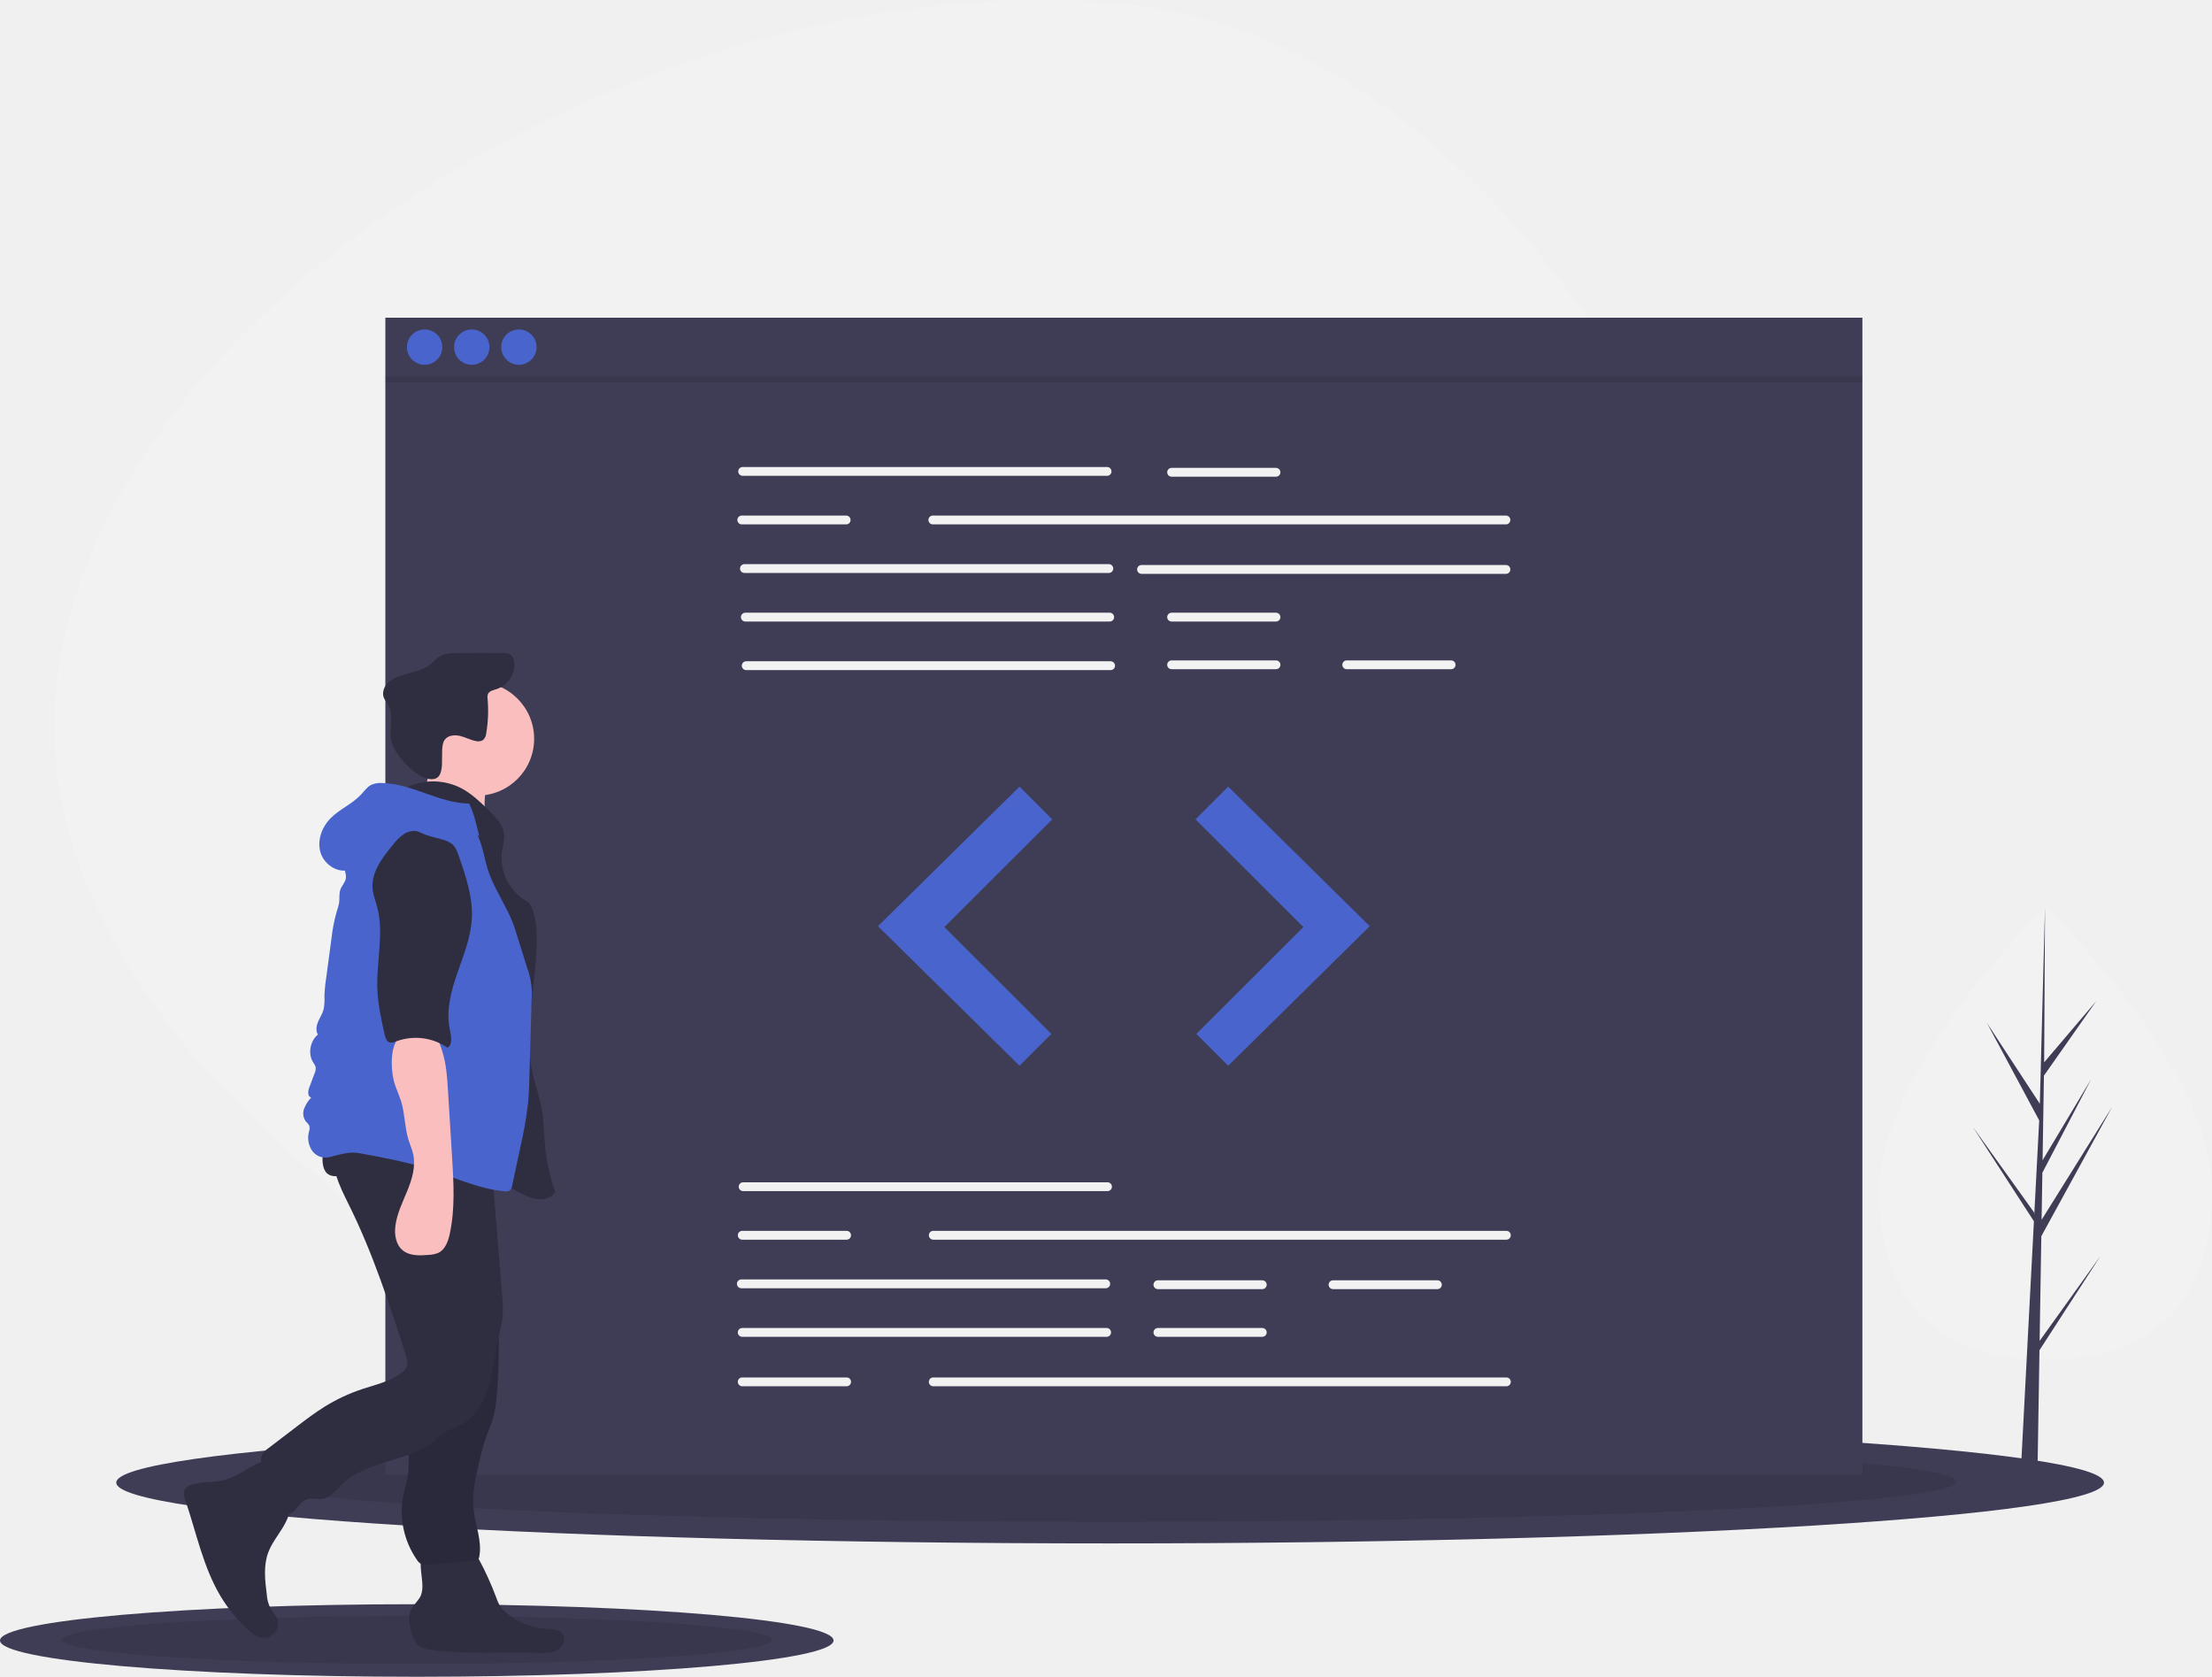
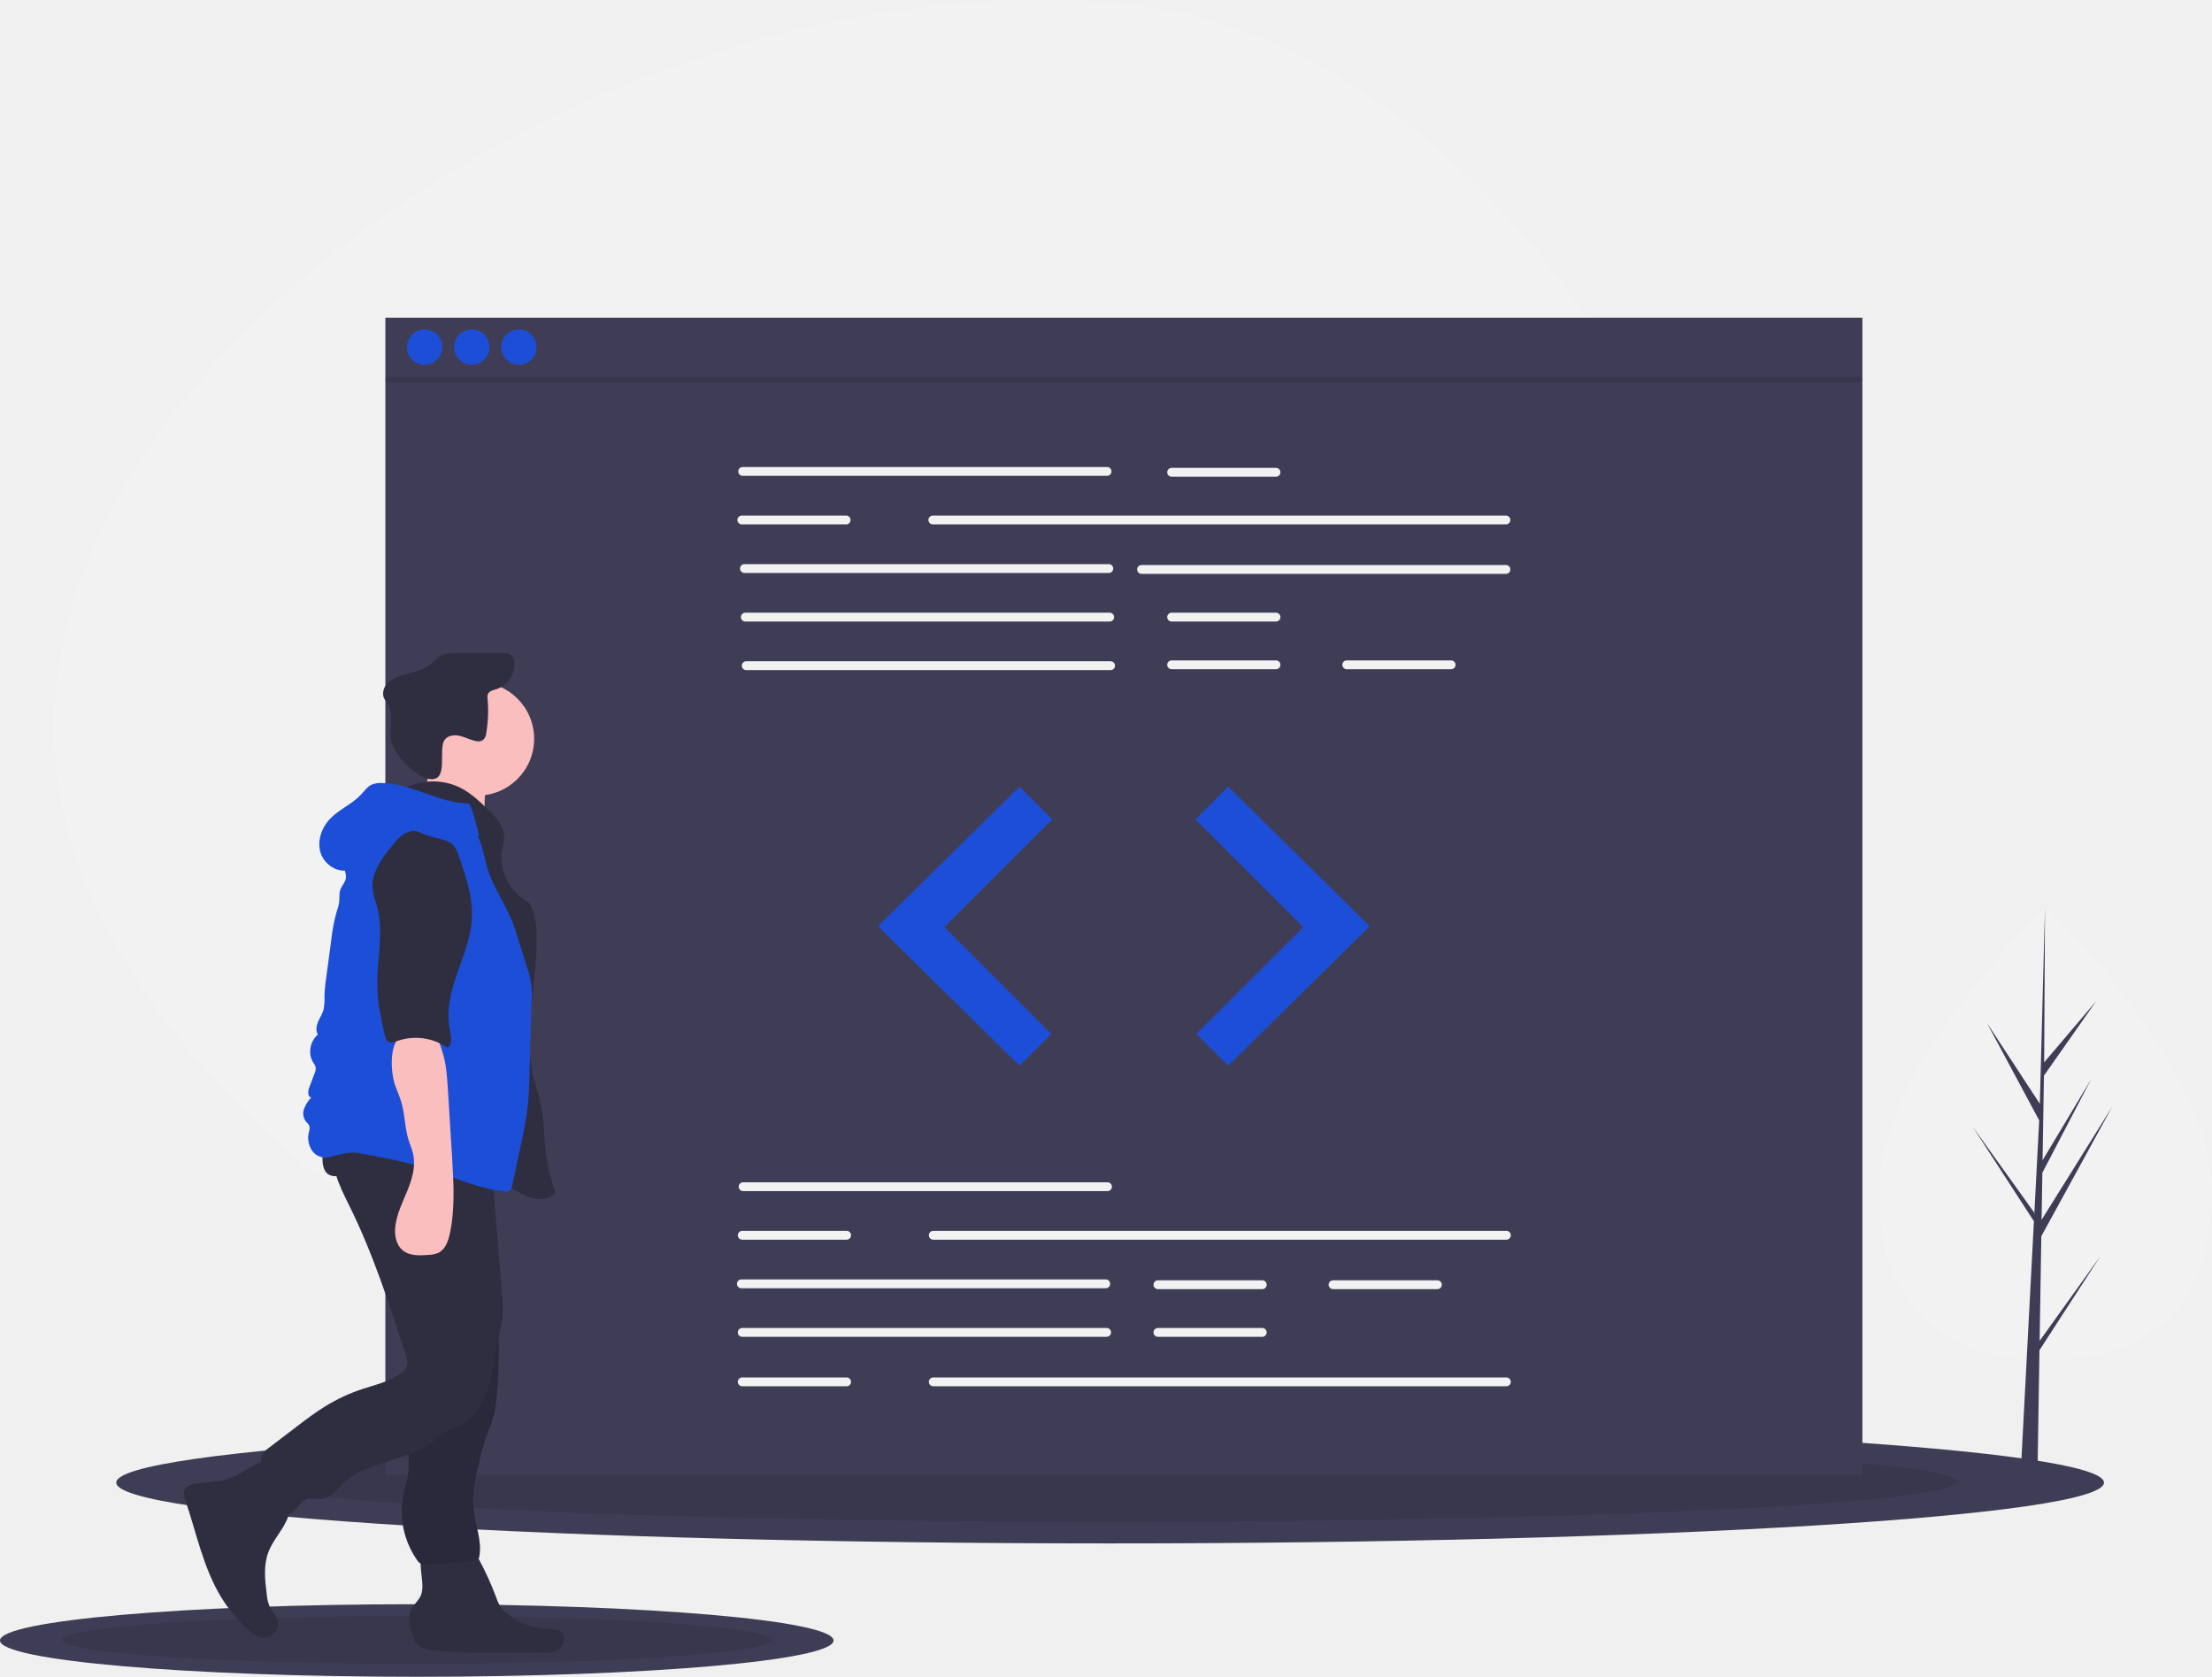
<svg xmlns="http://www.w3.org/2000/svg" width="380" height="288" viewBox="0 0 380 288" fill="none">
  <g clip-path="url(#clip0)">
    <path d="M183.848 254.632C102.058 248.418 4.519 185.152 9.485 120.01C14.451 54.868 108.918 -5.774 190.708 0.439C272.498 6.653 319.58 128.393 314.614 193.535C309.648 258.678 265.638 260.845 183.848 254.632Z" fill="#F2F2F2" />
    <path d="M190.708 265.095C285.002 265.095 361.442 260.42 361.442 254.652C361.442 248.885 285.002 244.21 190.708 244.21C96.413 244.21 19.973 248.885 19.973 254.652C19.973 260.42 96.413 265.095 190.708 265.095Z" fill="#3F3D56" />
    <path opacity="0.1" d="M190.707 261.389C271.025 261.389 336.135 258.298 336.135 254.484C336.135 250.67 271.025 247.579 190.707 247.579C110.39 247.579 45.279 250.67 45.279 254.484C45.279 258.298 110.39 261.389 190.707 261.389Z" fill="black" />
    <path d="M71.598 288C111.141 288 143.197 285.21 143.197 281.768C143.197 278.327 111.141 275.537 71.598 275.537C32.056 275.537 0 278.327 0 281.768C0 285.21 32.056 288 71.598 288Z" fill="#3F3D56" />
    <path opacity="0.1" d="M71.598 285.789C105.28 285.789 132.584 283.944 132.584 281.668C132.584 279.392 105.28 277.547 71.598 277.547C37.917 277.547 10.612 279.392 10.612 281.668C10.612 283.944 37.917 285.789 71.598 285.789Z" fill="black" />
    <path d="M319.939 54.568H66.2V253.305H319.939V54.568Z" fill="#3F3D56" />
    <path d="M190.183 81.728H127.585C127.485 81.728 127.386 81.708 127.294 81.67C127.202 81.632 127.118 81.576 127.047 81.506C126.976 81.436 126.92 81.352 126.882 81.26C126.844 81.168 126.824 81.069 126.824 80.969C126.824 80.87 126.844 80.771 126.882 80.679C126.92 80.587 126.976 80.503 127.047 80.432C127.118 80.362 127.202 80.306 127.294 80.268C127.386 80.23 127.485 80.211 127.585 80.211H190.183C190.384 80.211 190.577 80.291 190.719 80.433C190.861 80.576 190.941 80.768 190.941 80.969C190.941 81.17 190.861 81.363 190.719 81.505C190.577 81.647 190.384 81.727 190.183 81.728Z" fill="#F2F2F2" />
    <path d="M258.705 90.07H160.251C160.05 90.07 159.857 89.99 159.714 89.848C159.572 89.705 159.492 89.513 159.492 89.311C159.492 89.11 159.572 88.917 159.714 88.775C159.857 88.633 160.05 88.553 160.251 88.553H258.705C258.805 88.553 258.904 88.573 258.996 88.611C259.088 88.649 259.172 88.705 259.243 88.775C259.313 88.846 259.369 88.929 259.407 89.021C259.445 89.113 259.465 89.212 259.465 89.311C259.465 89.411 259.445 89.51 259.407 89.602C259.369 89.694 259.313 89.777 259.243 89.848C259.172 89.918 259.088 89.974 258.996 90.012C258.904 90.05 258.805 90.07 258.705 90.07Z" fill="#F2F2F2" />
-     <path d="M190.486 98.412H127.889C127.688 98.412 127.494 98.332 127.352 98.19C127.21 98.047 127.129 97.855 127.129 97.653C127.129 97.452 127.21 97.26 127.352 97.117C127.494 96.975 127.688 96.895 127.889 96.895H190.486C190.688 96.895 190.881 96.975 191.024 97.117C191.166 97.26 191.246 97.452 191.246 97.653C191.246 97.855 191.166 98.047 191.024 98.19C190.881 98.332 190.688 98.412 190.486 98.412Z" fill="#F2F2F2" />
+     <path d="M190.487 98.412H127.889C127.688 98.412 127.494 98.332 127.352 98.19C127.21 98.047 127.13 97.855 127.13 97.653C127.13 97.452 127.21 97.26 127.352 97.117C127.494 96.975 127.688 96.895 127.889 96.895H190.487C190.688 96.895 190.881 96.975 191.024 97.117C191.166 97.26 191.246 97.452 191.246 97.653C191.246 97.855 191.166 98.047 191.024 98.19C190.881 98.332 190.688 98.412 190.487 98.412Z" fill="#F2F2F2" />
    <path d="M258.705 98.564H196.108C195.907 98.564 195.713 98.484 195.571 98.341C195.428 98.199 195.348 98.006 195.348 97.805C195.348 97.604 195.428 97.411 195.571 97.269C195.713 97.127 195.907 97.047 196.108 97.047H258.705C258.907 97.047 259.1 97.127 259.243 97.269C259.385 97.411 259.465 97.604 259.465 97.805C259.465 98.006 259.385 98.199 259.243 98.341C259.1 98.484 258.907 98.564 258.705 98.564Z" fill="#F2F2F2" />
    <path d="M190.638 106.754H128.041C127.84 106.754 127.646 106.674 127.504 106.532C127.361 106.39 127.281 106.197 127.281 105.996C127.281 105.795 127.361 105.602 127.504 105.459C127.646 105.317 127.84 105.237 128.041 105.237H190.638C190.84 105.237 191.033 105.317 191.176 105.459C191.318 105.602 191.398 105.795 191.398 105.996C191.398 106.197 191.318 106.39 191.176 106.532C191.033 106.674 190.84 106.754 190.638 106.754Z" fill="#F2F2F2" />
    <path d="M190.79 115.096H128.193C127.992 115.096 127.798 115.016 127.656 114.874C127.513 114.732 127.433 114.539 127.433 114.338C127.433 114.137 127.513 113.944 127.656 113.801C127.798 113.659 127.992 113.579 128.193 113.579H190.79C190.992 113.579 191.185 113.659 191.328 113.801C191.47 113.944 191.55 114.137 191.55 114.338C191.55 114.539 191.47 114.732 191.328 114.874C191.185 115.016 190.992 115.096 190.79 115.096Z" fill="#F2F2F2" />
-     <path d="M219.202 81.879H201.274C201.072 81.879 200.879 81.799 200.737 81.657C200.594 81.515 200.514 81.322 200.514 81.121C200.514 80.92 200.594 80.727 200.737 80.585C200.879 80.442 201.072 80.362 201.274 80.362H219.202C219.404 80.362 219.597 80.442 219.739 80.585C219.882 80.727 219.962 80.92 219.962 81.121C219.962 81.322 219.882 81.515 219.739 81.657C219.597 81.799 219.404 81.879 219.202 81.879Z" fill="#F2F2F2" />
-     <path d="M219.202 106.754H201.274C201.072 106.754 200.879 106.674 200.737 106.532C200.594 106.39 200.514 106.197 200.514 105.996C200.514 105.795 200.594 105.602 200.737 105.459C200.879 105.317 201.072 105.237 201.274 105.237H219.202C219.404 105.237 219.597 105.317 219.739 105.459C219.882 105.602 219.962 105.795 219.962 105.996C219.962 106.197 219.882 106.39 219.739 106.532C219.597 106.674 219.404 106.754 219.202 106.754Z" fill="#F2F2F2" />
+     <path d="M219.202 81.879H201.274C201.072 81.879 200.879 81.799 200.737 81.657C200.594 81.515 200.514 81.322 200.514 81.121C200.514 80.92 200.594 80.727 200.737 80.585C200.879 80.442 201.072 80.362 201.274 80.362H219.202C219.404 80.362 219.597 80.442 219.74 80.585C219.882 80.727 219.962 80.92 219.962 81.121C219.962 81.322 219.882 81.515 219.74 81.657C219.597 81.799 219.404 81.879 219.202 81.879Z" fill="#F2F2F2" />
+     <path d="M219.202 106.754H201.274C201.072 106.754 200.879 106.674 200.737 106.532C200.594 106.39 200.514 106.197 200.514 105.996C200.514 105.795 200.594 105.602 200.737 105.459C200.879 105.317 201.072 105.237 201.274 105.237H219.202C219.404 105.237 219.597 105.317 219.74 105.459C219.882 105.602 219.962 105.795 219.962 105.996C219.962 106.197 219.882 106.39 219.74 106.532C219.597 106.674 219.404 106.754 219.202 106.754Z" fill="#F2F2F2" />
    <path d="M219.202 114.944H201.274C201.174 114.945 201.075 114.925 200.983 114.887C200.89 114.849 200.806 114.793 200.736 114.723C200.665 114.652 200.609 114.569 200.571 114.477C200.532 114.385 200.513 114.286 200.513 114.186C200.513 114.086 200.532 113.988 200.571 113.896C200.609 113.803 200.665 113.72 200.736 113.649C200.806 113.579 200.89 113.523 200.983 113.485C201.075 113.447 201.174 113.428 201.274 113.428H219.202C219.302 113.428 219.401 113.447 219.493 113.485C219.586 113.523 219.67 113.579 219.74 113.649C219.811 113.72 219.867 113.803 219.906 113.896C219.944 113.988 219.964 114.086 219.964 114.186C219.964 114.286 219.944 114.385 219.906 114.477C219.867 114.569 219.811 114.652 219.74 114.723C219.67 114.793 219.586 114.849 219.493 114.887C219.401 114.925 219.302 114.945 219.202 114.944Z" fill="#F2F2F2" />
    <path d="M249.285 114.944H231.357C231.156 114.944 230.963 114.864 230.821 114.722C230.679 114.58 230.599 114.387 230.599 114.186C230.599 113.985 230.679 113.793 230.821 113.65C230.963 113.508 231.156 113.428 231.357 113.428H249.285C249.385 113.428 249.484 113.447 249.577 113.485C249.669 113.523 249.753 113.579 249.824 113.649C249.894 113.72 249.95 113.803 249.989 113.896C250.027 113.988 250.047 114.086 250.047 114.186C250.047 114.286 250.027 114.385 249.989 114.477C249.95 114.569 249.894 114.652 249.824 114.723C249.753 114.793 249.669 114.849 249.577 114.887C249.484 114.925 249.385 114.945 249.285 114.944Z" fill="#F2F2F2" />
    <path d="M145.362 90.07H127.433C127.232 90.07 127.039 89.99 126.896 89.848C126.754 89.705 126.674 89.513 126.674 89.311C126.674 89.11 126.754 88.917 126.896 88.775C127.039 88.633 127.232 88.553 127.433 88.553H145.362C145.563 88.553 145.756 88.633 145.899 88.775C146.041 88.917 146.121 89.11 146.121 89.311C146.121 89.513 146.041 89.705 145.899 89.848C145.756 89.99 145.563 90.07 145.362 90.07Z" fill="#F2F2F2" />
    <path d="M190.259 204.585H127.661C127.46 204.585 127.267 204.505 127.124 204.362C126.982 204.22 126.902 204.027 126.902 203.826C126.902 203.625 126.982 203.432 127.124 203.29C127.267 203.148 127.46 203.068 127.661 203.068H190.259C190.46 203.068 190.653 203.148 190.796 203.29C190.938 203.432 191.018 203.625 191.018 203.826C191.018 204.027 190.938 204.22 190.796 204.362C190.653 204.505 190.46 204.585 190.259 204.585Z" fill="#F2F2F2" />
    <path d="M189.955 221.269H127.357C127.156 221.269 126.963 221.189 126.82 221.047C126.678 220.904 126.598 220.712 126.598 220.51C126.598 220.309 126.678 220.116 126.82 219.974C126.963 219.832 127.156 219.752 127.357 219.752H189.955C190.156 219.752 190.349 219.832 190.492 219.974C190.634 220.116 190.714 220.309 190.714 220.51C190.714 220.712 190.634 220.904 190.492 221.047C190.349 221.189 190.156 221.269 189.955 221.269Z" fill="#F2F2F2" />
    <path d="M190.107 229.611H127.509C127.409 229.611 127.31 229.592 127.218 229.554C127.126 229.516 127.042 229.46 126.971 229.389C126.9 229.319 126.844 229.235 126.806 229.143C126.768 229.051 126.748 228.952 126.748 228.853C126.748 228.753 126.768 228.654 126.806 228.562C126.844 228.47 126.9 228.386 126.971 228.316C127.042 228.245 127.126 228.189 127.218 228.151C127.31 228.113 127.409 228.094 127.509 228.094H190.107C190.207 228.094 190.306 228.113 190.398 228.151C190.49 228.189 190.574 228.245 190.645 228.316C190.716 228.386 190.772 228.47 190.81 228.562C190.848 228.654 190.868 228.753 190.868 228.853C190.868 228.952 190.848 229.051 190.81 229.143C190.772 229.235 190.716 229.319 190.645 229.389C190.574 229.46 190.49 229.516 190.398 229.554C190.306 229.592 190.207 229.611 190.107 229.611Z" fill="#F2F2F2" />
    <path d="M216.847 221.42H198.919C198.717 221.42 198.524 221.341 198.382 221.198C198.239 221.056 198.159 220.863 198.159 220.662C198.159 220.461 198.239 220.268 198.382 220.126C198.524 219.984 198.717 219.904 198.919 219.904H216.847C217.049 219.904 217.242 219.984 217.384 220.126C217.527 220.268 217.607 220.461 217.607 220.662C217.607 220.863 217.527 221.056 217.384 221.198C217.242 221.341 217.049 221.42 216.847 221.42Z" fill="#F2F2F2" />
    <path d="M216.847 229.611H198.919C198.717 229.611 198.524 229.531 198.382 229.389C198.239 229.247 198.159 229.054 198.159 228.853C198.159 228.651 198.239 228.458 198.382 228.316C198.524 228.174 198.717 228.094 198.919 228.094H216.847C217.049 228.094 217.242 228.174 217.384 228.316C217.527 228.458 217.607 228.651 217.607 228.853C217.607 229.054 217.527 229.247 217.384 229.389C217.242 229.531 217.049 229.611 216.847 229.611Z" fill="#F2F2F2" />
    <path d="M246.93 221.42H229.002C228.801 221.42 228.607 221.341 228.465 221.198C228.322 221.056 228.242 220.863 228.242 220.662C228.242 220.461 228.322 220.268 228.465 220.126C228.607 219.984 228.801 219.904 229.002 219.904H246.93C247.132 219.904 247.325 219.984 247.468 220.126C247.61 220.268 247.69 220.461 247.69 220.662C247.69 220.863 247.61 221.056 247.468 221.198C247.325 221.341 247.132 221.42 246.93 221.42Z" fill="#F2F2F2" />
    <path d="M258.781 212.927H160.327C160.126 212.927 159.933 212.847 159.79 212.704C159.648 212.562 159.568 212.369 159.568 212.168C159.568 211.967 159.648 211.774 159.79 211.632C159.933 211.49 160.126 211.41 160.327 211.41H258.781C258.983 211.41 259.176 211.49 259.319 211.632C259.461 211.774 259.541 211.967 259.541 212.168C259.541 212.369 259.461 212.562 259.319 212.704C259.176 212.847 258.983 212.927 258.781 212.927Z" fill="#F2F2F2" />
    <path d="M145.438 212.927H127.509C127.308 212.927 127.115 212.847 126.972 212.704C126.83 212.562 126.75 212.369 126.75 212.168C126.75 211.967 126.83 211.774 126.972 211.632C127.115 211.49 127.308 211.41 127.509 211.41H145.438C145.639 211.41 145.832 211.49 145.975 211.632C146.117 211.774 146.197 211.967 146.197 212.168C146.197 212.369 146.117 212.562 145.975 212.704C145.832 212.847 145.639 212.927 145.438 212.927Z" fill="#F2F2F2" />
    <path d="M258.781 238.105H160.327C160.227 238.105 160.129 238.086 160.036 238.048C159.944 238.009 159.86 237.954 159.789 237.883C159.718 237.813 159.662 237.729 159.624 237.637C159.586 237.545 159.566 237.446 159.566 237.346C159.566 237.247 159.586 237.148 159.624 237.056C159.662 236.964 159.718 236.88 159.789 236.81C159.86 236.739 159.944 236.683 160.036 236.645C160.129 236.607 160.227 236.588 160.327 236.588H258.781C258.983 236.588 259.176 236.668 259.319 236.81C259.461 236.952 259.541 237.145 259.541 237.346C259.541 237.548 259.461 237.74 259.319 237.883C259.176 238.025 258.983 238.105 258.781 238.105Z" fill="#F2F2F2" />
    <path d="M145.438 238.105H127.509C127.409 238.105 127.31 238.086 127.218 238.048C127.126 238.009 127.042 237.954 126.971 237.883C126.9 237.813 126.844 237.729 126.806 237.637C126.768 237.545 126.748 237.446 126.748 237.346C126.748 237.247 126.768 237.148 126.806 237.056C126.844 236.964 126.9 236.88 126.971 236.81C127.042 236.739 127.126 236.683 127.218 236.645C127.31 236.607 127.409 236.588 127.509 236.588H145.438C145.538 236.588 145.637 236.607 145.729 236.645C145.821 236.683 145.905 236.739 145.976 236.81C146.047 236.88 146.103 236.964 146.141 237.056C146.179 237.148 146.199 237.247 146.199 237.346C146.199 237.446 146.179 237.545 146.141 237.637C146.103 237.729 146.047 237.813 145.976 237.883C145.905 237.954 145.821 238.009 145.729 238.048C145.637 238.086 145.538 238.105 145.438 238.105Z" fill="#F2F2F2" />
-     <path d="M175.141 135.117L150.831 159.082L175.141 183.047L180.611 177.587L162.227 159.234L180.763 140.729L175.141 135.117Z" fill="#4965CD" />
-     <path d="M210.998 135.117L235.307 159.082L210.998 183.047L205.528 177.587L223.912 159.234L205.376 140.729L210.998 135.117Z" fill="#4965CD" />
-     <path d="M72.948 62.653C74.625 62.653 75.985 61.295 75.985 59.621C75.985 57.947 74.625 56.589 72.948 56.589C71.271 56.589 69.911 57.947 69.911 59.621C69.911 61.295 71.271 62.653 72.948 62.653Z" fill="#4965CD" />
-     <path d="M81.046 62.653C82.723 62.653 84.083 61.295 84.083 59.621C84.083 57.947 82.723 56.589 81.046 56.589C79.369 56.589 78.009 57.947 78.009 59.621C78.009 61.295 79.369 62.653 81.046 62.653Z" fill="#4965CD" />
-     <path d="M89.144 62.653C90.821 62.653 92.181 61.295 92.181 59.621C92.181 57.947 90.821 56.589 89.144 56.589C87.467 56.589 86.107 57.947 86.107 59.621C86.107 61.295 87.467 62.653 89.144 62.653Z" fill="#4965CD" />
+     <path d="M175.141 135.117L150.831 159.082L175.141 183.047L180.611 177.587L162.227 159.234L180.763 140.729L175.141 135.117Z" fill="#1D4ED8" />
+     <path d="M210.998 135.117L235.307 159.082L210.998 183.047L205.528 177.587L223.912 159.234L205.376 140.729L210.998 135.117Z" fill="#1D4ED8" />
+     <path d="M72.948 62.653C74.625 62.653 75.985 61.295 75.985 59.621C75.985 57.947 74.625 56.589 72.948 56.589C71.271 56.589 69.911 57.947 69.911 59.621C69.911 61.295 71.271 62.653 72.948 62.653Z" fill="#1D4ED8" />
+     <path d="M81.046 62.653C82.723 62.653 84.083 61.295 84.083 59.621C84.083 57.947 82.723 56.589 81.046 56.589C79.369 56.589 78.009 57.947 78.009 59.621C78.009 61.295 79.369 62.653 81.046 62.653Z" fill="#1D4ED8" />
+     <path d="M89.144 62.653C90.821 62.653 92.181 61.295 92.181 59.621C92.181 57.947 90.821 56.589 89.144 56.589C87.467 56.589 86.107 57.947 86.107 59.621C86.107 61.295 87.467 62.653 89.144 62.653Z" fill="#1D4ED8" />
    <path opacity="0.1" d="M319.939 64.674H66.2V65.684H319.939V64.674Z" fill="black" />
    <path d="M380 204.616C380 226.097 367.208 233.597 351.428 233.597C335.649 233.597 322.857 226.097 322.857 204.616C322.857 183.135 351.428 155.808 351.428 155.808C351.428 155.808 380 183.135 380 204.616Z" fill="#F2F2F2" />
    <path d="M350.388 230.311L350.68 212.333L362.858 190.093L350.726 209.513L350.858 201.43L359.251 185.339L350.893 199.291L351.129 184.752L360.116 171.942L351.166 182.466L351.314 155.808L350.385 191.099L350.461 189.643L341.324 175.681L350.315 192.438L349.464 208.675L349.438 208.243L338.904 193.55L349.406 209.766L349.3 211.796L349.281 211.827L349.29 211.994L347.129 253.188H350.015L350.362 231.911L360.838 215.734L350.388 230.311Z" fill="#3F3D56" />
-     <path d="M41.375 252.999C40.498 253.486 39.574 253.882 38.615 254.179C36.902 254.646 35.07 254.475 33.339 254.874C32.63 255.037 31.859 255.379 31.634 256.069C31.468 256.575 31.648 257.122 31.821 257.626C33.733 263.225 34.886 269.169 37.936 274.24C39.218 276.369 40.809 278.298 42.658 279.962C43.351 280.586 44.137 281.196 45.065 281.294C45.493 281.339 45.925 281.271 46.318 281.096C46.711 280.921 47.051 280.645 47.303 280.298C47.556 279.95 47.711 279.542 47.755 279.114C47.799 278.687 47.729 278.256 47.552 277.864C47.279 277.257 46.77 276.788 46.443 276.208C46.087 275.471 45.879 274.671 45.829 273.854C45.527 271.459 45.237 268.957 46.068 266.691C46.625 265.171 47.648 263.875 48.5 262.498C49.351 261.121 50.059 259.543 49.87 257.936C49.74 256.839 49.204 255.835 48.638 254.886C48.071 253.935 46.949 251.38 45.809 251.062C44.626 250.733 42.407 252.471 41.375 252.999Z" fill="#2F2E41" />
+     <path d="M41.375 252.999C40.498 253.486 39.574 253.882 38.615 254.179C36.902 254.646 35.07 254.475 33.339 254.874C32.63 255.037 31.859 255.379 31.634 256.069C31.468 256.575 31.648 257.122 31.82 257.626C33.733 263.225 34.886 269.169 37.936 274.24C39.218 276.369 40.809 278.298 42.658 279.962C43.351 280.586 44.137 281.196 45.065 281.294C45.493 281.339 45.925 281.271 46.318 281.096C46.711 280.921 47.051 280.645 47.303 280.298C47.556 279.95 47.711 279.542 47.755 279.114C47.799 278.687 47.729 278.256 47.552 277.864C47.279 277.257 46.77 276.788 46.443 276.208C46.087 275.471 45.879 274.671 45.829 273.854C45.527 271.459 45.237 268.957 46.068 266.691C46.625 265.171 47.648 263.875 48.5 262.498C49.351 261.121 50.059 259.543 49.87 257.936C49.74 256.839 49.204 255.835 48.638 254.886C48.071 253.935 46.949 251.38 45.809 251.062C44.626 250.733 42.407 252.471 41.375 252.999Z" fill="#2F2E41" />
    <path d="M72.564 272.337C72.582 272.878 72.507 273.419 72.341 273.935C71.984 274.876 71.099 275.52 70.641 276.417C70.005 277.663 70.293 279.17 70.715 280.504C70.979 281.341 71.326 282.211 72.035 282.728C72.642 283.104 73.332 283.324 74.044 283.371C80.13 284.211 86.312 283.729 92.453 283.905C93.572 283.937 94.757 283.976 95.734 283.43C96.712 282.884 97.316 281.511 96.651 280.612C96.054 279.804 94.874 279.811 93.87 279.764C91.255 279.631 88.764 278.607 86.814 276.862C86.429 276.534 86.096 276.15 85.824 275.724C85.615 275.346 85.442 274.95 85.306 274.54C84.445 272.212 83.421 269.947 82.241 267.763C81.911 267.151 81.537 266.515 80.923 266.188C80.474 265.984 79.986 265.877 79.493 265.876C77.962 265.777 73.999 265.257 72.815 266.445C71.721 267.543 72.589 270.942 72.564 272.337Z" fill="#2F2E41" />
    <path d="M81.983 136.655C87.383 136.655 91.76 132.285 91.76 126.895C91.76 121.505 87.383 117.135 81.983 117.135C76.584 117.135 72.206 121.505 72.206 126.895C72.206 132.285 76.584 136.655 81.983 136.655Z" fill="#FBBEBE" />
    <path d="M73.154 134.954C72.573 136.508 71.587 137.968 70.151 138.804L83.673 141.558C83.183 139.588 83.118 137.536 83.484 135.539C83.618 135.055 83.646 134.549 83.565 134.054C83.31 133.074 82.206 132.603 81.218 132.378C78.75 131.816 76.568 131.515 74.274 130.427C73.573 131.625 73.671 133.573 73.154 134.954Z" fill="#FBBEBE" />
    <path d="M70.038 135.15C71.493 134.493 73.078 134.173 74.674 134.215C76.27 134.256 77.836 134.658 79.254 135.39C80.988 136.302 82.423 137.679 83.834 139.037C85.134 140.289 86.52 141.723 86.613 143.523C86.657 144.396 86.385 145.249 86.247 146.112C85.999 147.896 86.314 149.712 87.147 151.31C87.98 152.908 89.291 154.207 90.897 155.028C91.971 156.814 92.192 158.978 92.209 161.062C92.271 168.956 89.776 176.948 91.558 184.639C91.976 186.445 92.624 188.194 92.986 190.012C93.454 192.367 93.43 194.789 93.675 197.177C93.941 199.763 94.52 202.308 95.401 204.754C94.812 205.689 93.587 206.047 92.484 205.971C91.382 205.896 90.35 205.418 89.366 204.915C84.601 202.481 80.236 199.27 75.3 197.201C72.035 195.833 68.556 194.98 65.388 193.399C62.22 191.818 59.274 189.309 58.306 185.908C57.887 184.438 57.861 182.889 57.838 181.36C57.742 174.922 57.652 168.413 59.056 162.128C60.294 156.586 62.68 151.284 63.201 145.63C63.37 143.789 63.374 141.819 64.404 140.283C65.86 138.112 69.004 137.55 70.038 135.15Z" fill="#2F2E41" />
    <path d="M76.423 127.033C76.999 126.283 78.11 126.18 79.03 126.402C79.951 126.624 80.799 127.098 81.729 127.278C81.94 127.338 82.162 127.353 82.379 127.322C82.597 127.292 82.805 127.216 82.992 127.101C83.317 126.781 83.511 126.352 83.537 125.898C83.862 123.964 83.939 121.997 83.763 120.043C83.715 119.769 83.733 119.488 83.817 119.222C84.047 118.669 84.749 118.537 85.322 118.36C86.268 118.04 87.081 117.416 87.632 116.584C88.182 115.752 88.44 114.761 88.364 113.767C88.349 113.291 88.149 112.838 87.805 112.507C87.408 112.185 86.853 112.165 86.341 112.161C83.713 112.14 81.085 112.14 78.457 112.163C77.484 112.171 76.463 112.195 75.62 112.679C74.996 113.037 74.532 113.613 73.973 114.064C72.513 115.24 70.539 115.479 68.763 116.082C67.896 116.328 67.109 116.797 66.479 117.441C65.889 118.115 65.605 119.116 65.976 119.931C66.166 120.271 66.379 120.598 66.612 120.91C67.66 122.582 66.962 124.751 67.119 126.717C67.314 129.172 70.954 133.154 73.421 133.735C77.406 134.673 75.104 128.644 76.423 127.033Z" fill="#2F2E41" />
    <path d="M70.903 234.672C71.155 236.464 71.477 238.263 71.391 240.071C71.271 242.595 70.359 245.027 70.19 247.549C70.064 249.432 70.356 251.336 70.094 253.205C69.926 254.402 69.535 255.556 69.293 256.74C68.91 258.669 68.92 260.656 69.325 262.582C69.729 264.507 70.519 266.331 71.646 267.945C71.811 268.221 72.047 268.449 72.329 268.605C72.599 268.705 72.888 268.744 73.175 268.717C76.02 268.659 78.858 268.402 81.668 267.947C81.873 267.938 82.068 267.853 82.213 267.707C82.276 267.61 82.317 267.5 82.331 267.385C82.852 264.712 81.664 262.032 81.362 259.325C81.04 256.435 81.734 253.539 82.424 250.714C82.737 249.32 83.127 247.945 83.594 246.595C83.927 245.686 84.33 244.803 84.618 243.879C85.028 242.428 85.277 240.937 85.362 239.432C85.562 237.057 85.668 234.677 85.68 232.291C85.748 230.03 85.56 227.769 85.118 225.551C84.485 222.742 83.187 220.134 81.901 217.558C81.213 217.722 80.567 218.029 80.005 218.457C78.348 219.529 76.617 220.483 74.826 221.314C73.622 221.872 71.275 222.268 70.512 223.431C69.758 224.578 70.245 226.918 70.302 228.182C70.401 230.353 70.601 232.516 70.903 234.672Z" fill="#2F2E41" />
    <path opacity="0.1" d="M70.903 234.672C71.155 236.464 71.477 238.263 71.391 240.071C71.271 242.595 70.359 245.027 70.19 247.549C70.064 249.432 70.356 251.336 70.094 253.205C69.926 254.402 69.535 255.556 69.293 256.74C68.91 258.669 68.92 260.656 69.325 262.582C69.729 264.507 70.519 266.331 71.646 267.945C71.811 268.221 72.047 268.449 72.329 268.605C72.599 268.705 72.888 268.744 73.175 268.717C76.02 268.659 78.858 268.402 81.668 267.947C81.873 267.938 82.068 267.853 82.213 267.707C82.276 267.61 82.317 267.5 82.331 267.385C82.852 264.712 81.664 262.032 81.362 259.325C81.04 256.435 81.734 253.539 82.424 250.714C82.737 249.32 83.127 247.945 83.594 246.595C83.927 245.686 84.33 244.803 84.618 243.879C85.028 242.428 85.277 240.937 85.362 239.432C85.562 237.057 85.668 234.677 85.68 232.291C85.748 230.03 85.56 227.769 85.118 225.551C84.485 222.742 83.187 220.134 81.901 217.558C81.213 217.722 80.567 218.029 80.005 218.457C78.348 219.529 76.617 220.483 74.826 221.314C73.622 221.872 71.275 222.268 70.512 223.431C69.758 224.578 70.245 226.918 70.302 228.182C70.401 230.353 70.601 232.516 70.903 234.672Z" fill="black" />
    <path d="M57.686 196.385C56.387 199.874 58.296 203.645 59.954 206.979C64.039 215.194 66.875 223.959 69.697 232.686C69.908 233.34 70.119 234.053 69.883 234.699C69.68 235.157 69.35 235.548 68.931 235.826C66.986 237.301 64.509 237.826 62.192 238.598C59.952 239.344 57.807 240.348 55.8 241.589C54.121 242.628 52.548 243.827 50.978 245.024L45.98 248.835C45.656 249.053 45.373 249.326 45.144 249.642C44.662 250.397 44.86 251.383 45.1 252.245C45.735 254.529 46.554 256.759 47.547 258.912C47.71 259.384 48.021 259.791 48.434 260.073C49.214 260.491 50.168 259.936 50.764 259.282C51.36 258.628 51.875 257.814 52.715 257.533C53.553 257.253 54.477 257.592 55.353 257.47C56.769 257.271 57.71 255.968 58.731 254.968C62.903 250.882 69.869 251.178 74.459 247.565C75.123 246.973 75.825 246.425 76.561 245.926C77.337 245.468 78.217 245.216 79.022 244.812C81.471 243.581 83.01 241.036 83.835 238.426C84.659 235.816 84.894 233.061 85.487 230.389C85.793 229.008 86.197 227.641 86.333 226.233C86.421 224.923 86.392 223.608 86.248 222.303L84.591 201.852C84.457 200.187 84.322 198.52 84.06 196.87C79.141 197.045 74.226 197.243 69.305 197.301C65.389 197.347 61.401 197.62 57.686 196.385Z" fill="#2F2E41" />
    <path d="M55.877 201.169C56.545 202.24 58.169 202.218 59.287 201.631C60.405 201.044 61.274 200.057 62.395 199.475C63.901 198.692 65.683 198.722 67.381 198.769C70.068 198.845 72.788 198.926 75.373 199.661C78.047 200.421 80.65 201.885 83.415 201.593C83.896 201.542 84.422 201.405 84.684 200.999C84.838 200.704 84.91 200.375 84.893 200.043L84.984 197.632C85.039 197.215 84.972 196.791 84.791 196.411C84.559 196.094 84.241 195.851 83.875 195.71C79.939 193.808 75.451 193.454 71.082 193.305C68.86 193.229 66.638 193.198 64.415 193.211C62.529 193.223 60.264 192.95 58.43 193.453C55.968 194.129 54.629 199.164 55.877 201.169Z" fill="#2F2E41" />
-     <path d="M80.589 138.013C75.433 137.967 70.76 134.569 65.604 134.487C64.981 134.444 64.357 134.551 63.784 134.8C63.066 135.161 62.593 135.86 62.047 136.45C60.523 138.098 58.315 138.978 56.749 140.587C55.28 142.095 54.464 144.342 55.043 146.365C55.623 148.387 57.812 149.938 59.861 149.452C60.687 146.783 62.392 144.471 64.699 142.89C65.899 142.122 67.164 141.459 68.48 140.909C70.797 139.861 73.389 138.793 75.808 139.578C76.7 139.915 77.541 140.373 78.308 140.939L82.341 143.644C81.871 141.794 81.449 139.718 80.589 138.013Z" fill="#4965CD" />
-     <path d="M59.267 147.663C58.583 148.515 59.569 149.751 59.418 150.833C59.318 151.553 58.725 152.102 58.478 152.785C58.222 153.492 58.358 154.276 58.261 155.022C58.164 155.564 58.02 156.097 57.831 156.615C57.396 158.162 57.093 159.742 56.924 161.339L56.022 168.068C55.865 169.081 55.77 170.102 55.736 171.126C55.782 171.891 55.731 172.659 55.584 173.412C55.384 174.147 54.941 174.791 54.644 175.492C54.346 176.194 54.208 177.042 54.61 177.69C53.263 178.81 52.863 181.009 53.805 182.485C53.984 182.715 54.124 182.972 54.22 183.248C54.272 183.633 54.208 184.024 54.037 184.373L53.124 186.8C52.891 187.422 52.817 188.368 53.466 188.51C52.928 189.067 52.509 189.728 52.234 190.452C52.101 190.816 52.061 191.207 52.118 191.59C52.176 191.972 52.328 192.335 52.562 192.643C52.789 192.842 52.982 193.076 53.134 193.336C53.223 193.699 53.2 194.079 53.068 194.429C52.931 194.959 52.905 195.511 52.991 196.052C53.076 196.592 53.272 197.11 53.565 197.572C53.869 198.029 54.3 198.387 54.804 198.602C55.309 198.818 55.865 198.883 56.406 198.788C58.231 198.377 59.872 197.728 61.712 198.065C65.676 198.791 69.652 199.52 73.49 200.744C77.871 202.14 82.114 204.188 86.692 204.618C86.993 204.679 87.307 204.63 87.575 204.48C87.808 204.26 87.954 203.962 87.983 203.643C88.455 201.435 88.927 199.227 89.399 197.019C89.969 194.571 90.403 192.094 90.699 189.599C90.861 187.988 90.906 186.369 90.952 184.751L91.317 171.873C91.488 169.975 91.234 168.063 90.575 166.275L88.477 159.589C87.279 155.774 84.533 152.39 83.555 148.513C82.936 146.059 82.479 143.426 80.819 141.513C78.453 138.787 74.36 138.362 70.777 138.831C69.158 139.043 67.525 139.409 66.125 140.247C64.506 141.216 63.313 142.742 62.16 144.234C61.209 145.463 60.241 146.451 59.267 147.663Z" fill="#4965CD" />
+     <path d="M80.589 138.013C75.433 137.967 70.76 134.569 65.604 134.487C64.981 134.444 64.357 134.551 63.784 134.8C63.066 135.161 62.593 135.86 62.047 136.45C60.523 138.098 58.315 138.978 56.749 140.587C55.28 142.095 54.464 144.342 55.044 146.365C55.623 148.387 57.812 149.938 59.861 149.452C60.687 146.783 62.392 144.471 64.699 142.89C65.899 142.122 67.165 141.459 68.48 140.909C70.797 139.861 73.389 138.793 75.808 139.578C76.7 139.915 77.541 140.373 78.308 140.939L82.341 143.644C81.871 141.794 81.449 139.718 80.589 138.013Z" fill="#1D4ED8" />
+     <path d="M59.267 147.663C58.583 148.515 59.569 149.751 59.418 150.833C59.318 151.553 58.725 152.102 58.478 152.785C58.222 153.492 58.358 154.276 58.261 155.022C58.164 155.564 58.02 156.097 57.831 156.615C57.396 158.162 57.093 159.742 56.924 161.339L56.022 168.068C55.865 169.081 55.77 170.102 55.736 171.126C55.782 171.891 55.731 172.659 55.584 173.412C55.384 174.147 54.941 174.791 54.644 175.492C54.346 176.194 54.208 177.042 54.61 177.69C53.263 178.81 52.863 181.009 53.805 182.485C53.984 182.715 54.124 182.972 54.22 183.248C54.272 183.633 54.208 184.024 54.037 184.373L53.124 186.8C52.891 187.422 52.817 188.368 53.466 188.51C52.928 189.067 52.509 189.728 52.234 190.452C52.101 190.816 52.061 191.207 52.118 191.59C52.176 191.972 52.328 192.335 52.562 192.643C52.789 192.842 52.982 193.076 53.134 193.336C53.223 193.699 53.2 194.079 53.068 194.429C52.931 194.959 52.905 195.511 52.991 196.052C53.076 196.592 53.272 197.11 53.565 197.572C53.869 198.029 54.3 198.387 54.804 198.602C55.308 198.818 55.865 198.883 56.406 198.788C58.231 198.377 59.872 197.728 61.712 198.065C65.676 198.791 69.652 199.52 73.49 200.744C77.871 202.14 82.114 204.188 86.692 204.618C86.993 204.679 87.307 204.63 87.575 204.48C87.808 204.26 87.954 203.962 87.983 203.643C88.455 201.435 88.927 199.227 89.398 197.019C89.969 194.571 90.403 192.094 90.699 189.599C90.861 187.988 90.906 186.369 90.952 184.751L91.317 171.873C91.488 169.975 91.234 168.063 90.575 166.275L88.477 159.589C87.279 155.774 84.533 152.39 83.555 148.513C82.936 146.059 82.479 143.426 80.819 141.513C78.453 138.787 74.36 138.362 70.776 138.831C69.158 139.043 67.525 139.409 66.125 140.247C64.506 141.216 63.313 142.742 62.16 144.234C61.209 145.463 60.24 146.451 59.267 147.663Z" fill="#1D4ED8" />
    <path d="M67.634 185.54C67.929 186.811 68.549 187.983 68.928 189.231C69.564 191.323 69.51 193.575 70.145 195.667C70.411 196.545 70.797 197.388 70.988 198.285C71.434 200.377 70.783 202.541 69.975 204.522C69.166 206.503 68.182 208.455 67.92 210.578C67.735 212.073 68 213.761 69.155 214.732C70.353 215.739 72.095 215.671 73.656 215.537C74.216 215.521 74.769 215.406 75.289 215.197C76.483 214.633 76.985 213.223 77.264 211.935C78.2 207.617 77.932 203.141 77.661 198.732L76.95 187.2C76.813 184.98 76.667 182.714 75.981 180.582C75.732 179.807 75.298 178.24 74.588 177.745C73.885 177.254 71.879 177.233 71.008 177.192C66.927 177 66.972 182.688 67.634 185.54Z" fill="#FBBEBE" />
    <path d="M72.157 142.964C71.323 142.528 70.273 142.716 69.467 143.201C68.689 143.733 68.007 144.393 67.452 145.154C65.65 147.349 63.743 149.868 64.01 152.693C64.111 153.752 64.517 154.755 64.792 155.783C66 160.29 64.665 165.056 64.818 169.719C64.906 172.413 65.494 175.063 66.079 177.695C66.198 178.232 66.389 178.854 66.909 179.035C67.3 179.171 67.723 178.996 68.11 178.849C69.551 178.317 71.1 178.14 72.625 178.332C74.15 178.524 75.606 179.079 76.87 179.951C77.837 179.436 77.475 177.808 77.258 176.736C76.614 173.55 77.488 170.264 78.55 167.191C79.611 164.119 80.882 161.051 81.057 157.805C81.257 154.128 80.035 150.54 78.831 147.059C78.567 146.299 78.28 145.503 77.67 144.978C77.148 144.591 76.55 144.318 75.915 144.177C74.635 143.8 73.339 143.582 72.157 142.964Z" fill="#2F2E41" />
  </g>
  <defs>
    <clipPath id="clip0">
      <rect width="380" height="288" fill="white" transform="translate(0 -0.00012207)" />
    </clipPath>
  </defs>
</svg>
